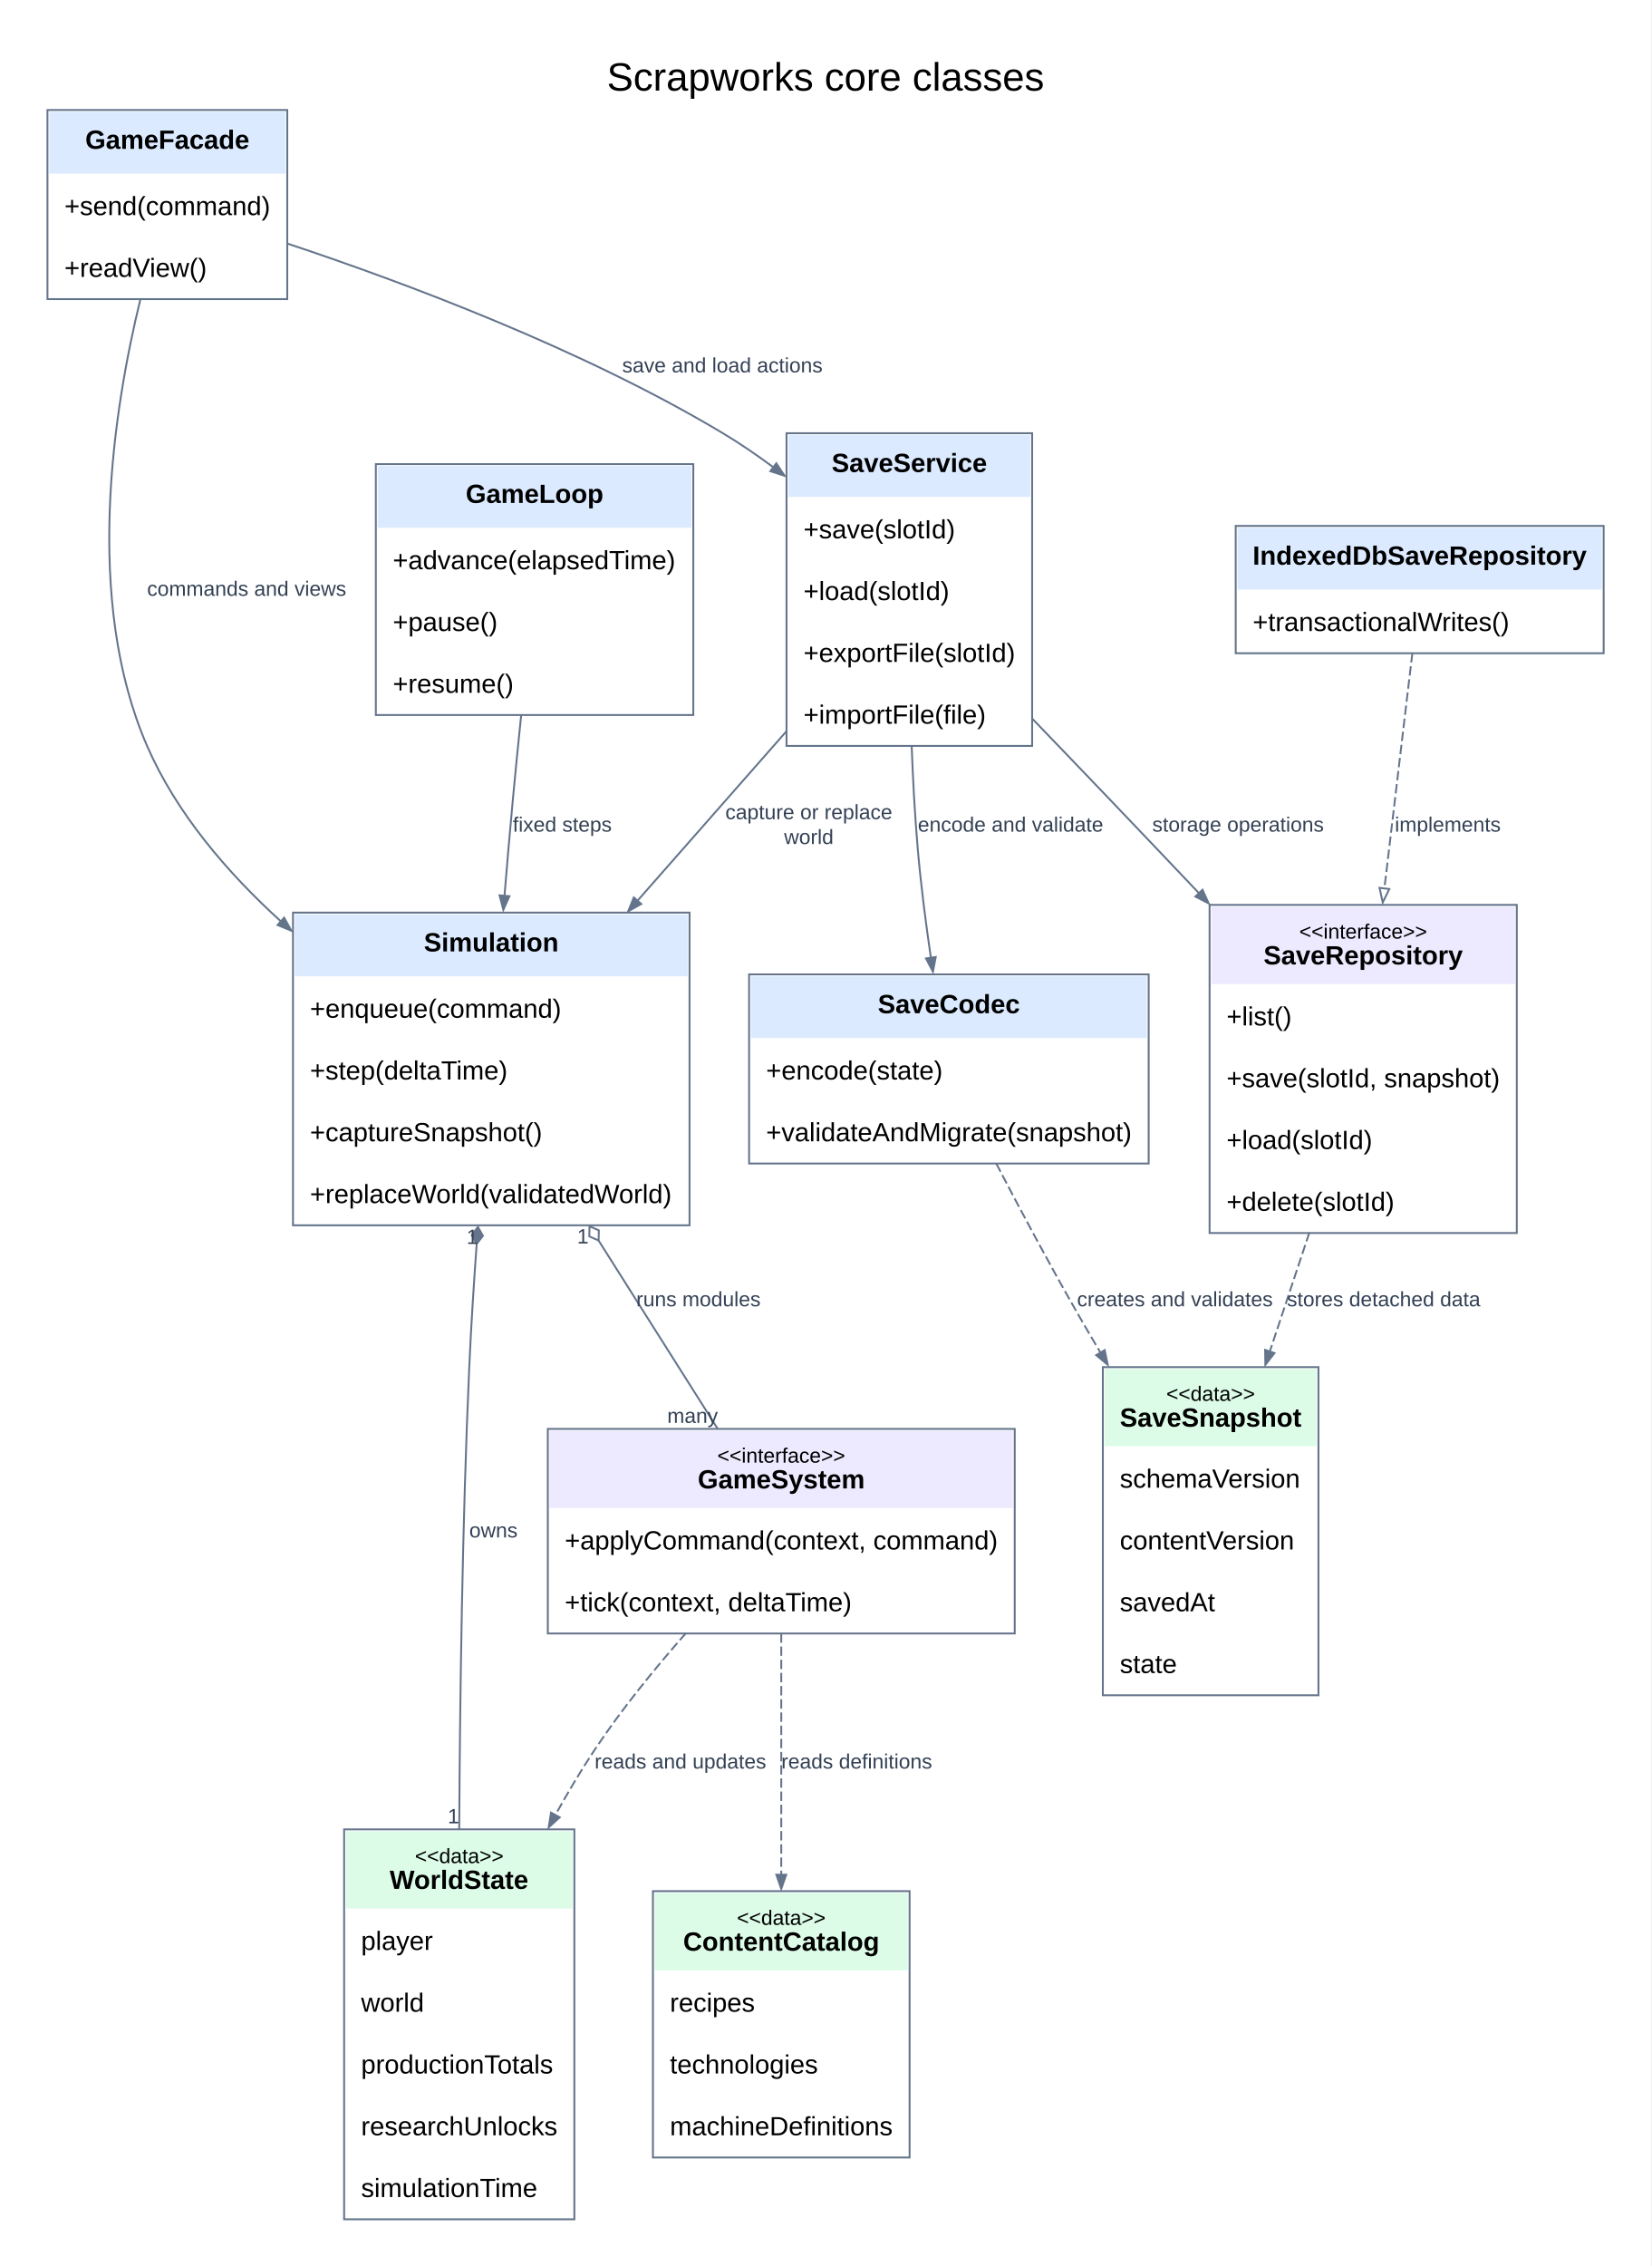
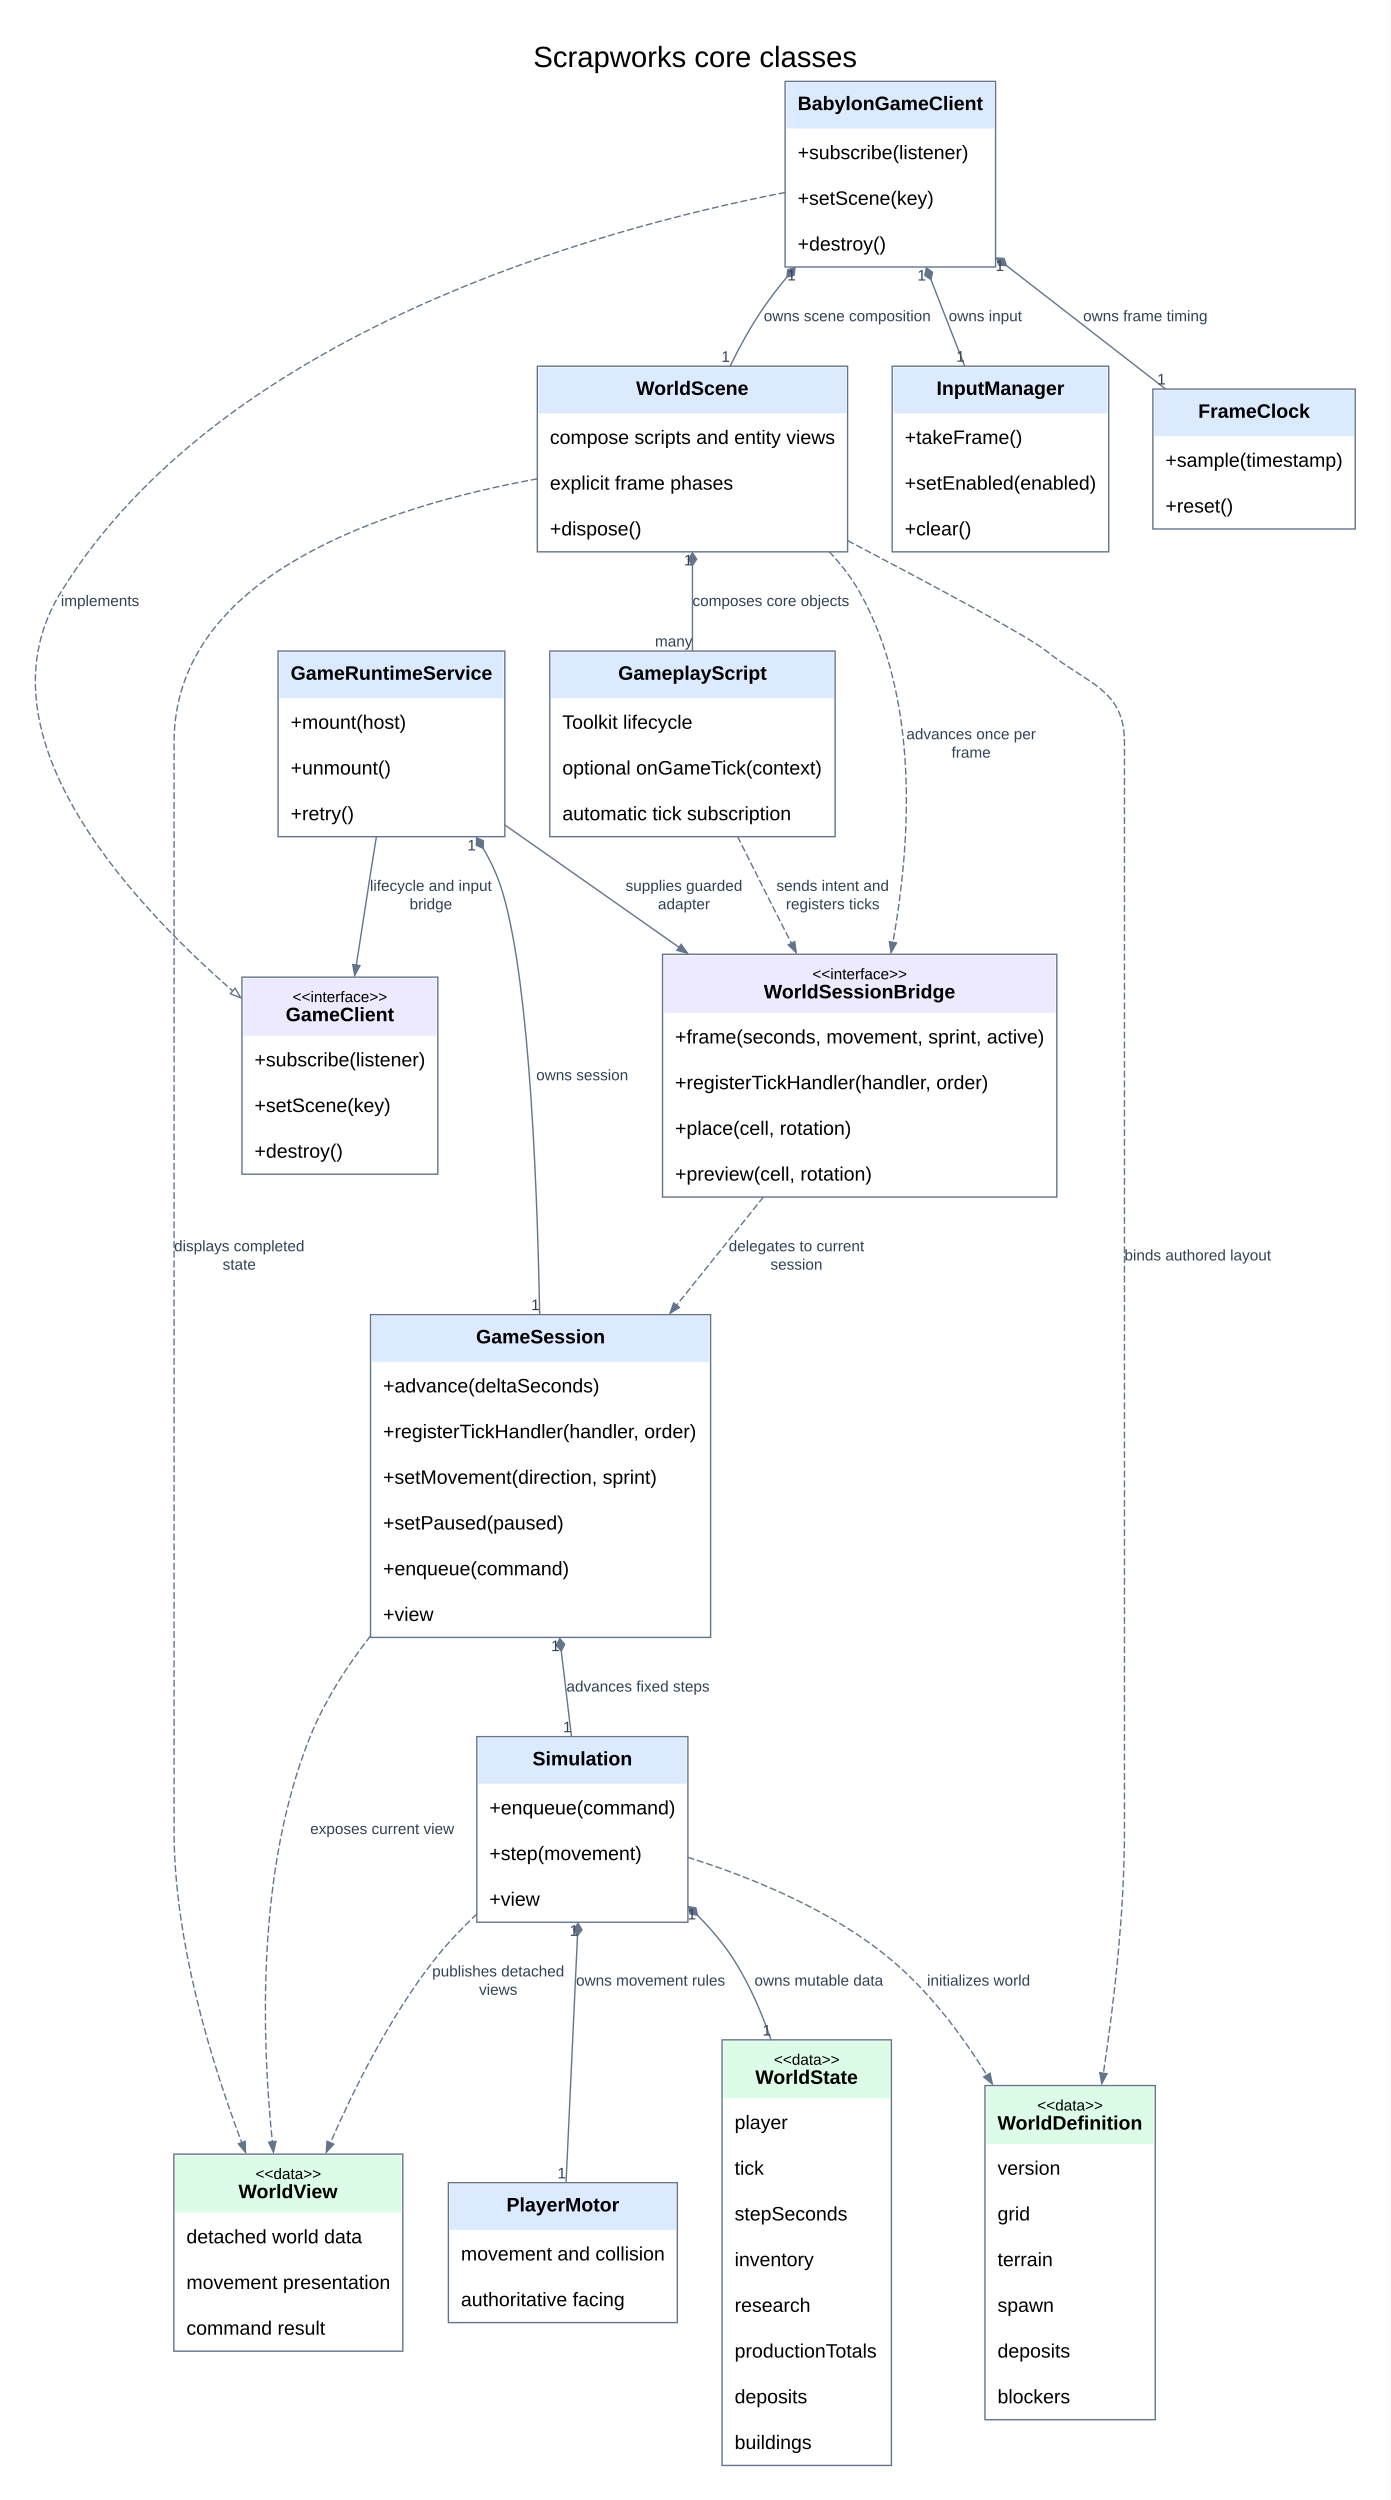
- <svg xmlns="http://www.w3.org/2000/svg" width="877pt" height="1203pt" viewBox="0.00 0.00 877.00 1203.00">
-   <g id="graph0" class="graph" transform="scale(1 1) rotate(0) translate(25.2 1178.2)">
-     <polygon fill="white" stroke="none" points="-25.2,25.2 -25.2,-1178.2 851.56,-1178.2 851.56,25.2 -25.2,25.2" />
-     <text xml:space="preserve" text-anchor="middle" x="413.18" y="-1130.1" font-family="Arial,sans-serif" font-size="21.00">Scrapworks core classes</text>
+ <svg xmlns="http://www.w3.org/2000/svg" width="998pt" height="1794pt" viewBox="0.00 0.00 998.00 1794.00">
+   <g id="graph0" class="graph" transform="scale(1 1) rotate(0) translate(25.2 1769.2)">
+     <polygon fill="white" stroke="none" points="-25.2,25.2 -25.2,-1769.2 972.51,-1769.2 972.51,25.2 -25.2,25.2" />
+     <text xml:space="preserve" text-anchor="middle" x="473.65" y="-1721.1" font-family="Arial,sans-serif" font-size="21.00">Scrapworks core classes</text>
    <g id="node1" class="node">
-       <polygon fill="#dbeafe" stroke="none" points="1,-1086 1,-1118.8 126.33,-1118.8 126.33,-1086 1,-1086" />
-       <text xml:space="preserve" text-anchor="start" x="20.08" y="-1099.2" font-family="Arial,sans-serif" font-weight="bold" font-size="14.00">GameFacade</text>
-       <text xml:space="preserve" text-anchor="start" x="9" y="-1064" font-family="Arial,sans-serif" font-size="14.00">+send(command)</text>
-       <text xml:space="preserve" text-anchor="start" x="9" y="-1031.2" font-family="Arial,sans-serif" font-size="14.00">+readView()</text>
-       <polygon fill="none" stroke="#64748b" points="0,-1019.4 0,-1119.8 127.33,-1119.8 127.33,-1019.4 0,-1019.4" />
+       <polygon fill="#dbeafe" stroke="none" points="175.34,-1268.2 175.34,-1301 336.07,-1301 336.07,-1268.2 175.34,-1268.2" />
+       <text xml:space="preserve" text-anchor="start" x="183.34" y="-1281.4" font-family="Arial,sans-serif" font-weight="bold" font-size="14.00">GameRuntimeService</text>
+       <text xml:space="preserve" text-anchor="start" x="183.34" y="-1246.2" font-family="Arial,sans-serif" font-size="14.00">+mount(host)</text>
+       <text xml:space="preserve" text-anchor="start" x="183.34" y="-1213.4" font-family="Arial,sans-serif" font-size="14.00">+unmount()</text>
+       <text xml:space="preserve" text-anchor="start" x="183.34" y="-1180.6" font-family="Arial,sans-serif" font-size="14.00">+retry()</text>
+       <polygon fill="none" stroke="#64748b" points="174.34,-1168.8 174.34,-1302 337.07,-1302 337.07,-1168.8 174.34,-1168.8" />
+     </g>
+     <g id="node2" class="node">
+       <polygon fill="#ede9fe" stroke="none" points="149.43,-1026 149.43,-1067 287.98,-1067 287.98,-1026 149.43,-1026" />
+       <text xml:space="preserve" text-anchor="start" x="184.76" y="-1050.1" font-family="Arial,sans-serif" font-size="11.00">&lt;&lt;interface&gt;&gt;</text>
+       <text xml:space="preserve" text-anchor="start" x="179.81" y="-1036.4" font-family="Arial,sans-serif" font-weight="bold" font-size="14.00">GameClient</text>
+       <text xml:space="preserve" text-anchor="start" x="157.43" y="-1004" font-family="Arial,sans-serif" font-size="14.00">+subscribe(listener)</text>
+       <text xml:space="preserve" text-anchor="start" x="157.43" y="-971.2" font-family="Arial,sans-serif" font-size="14.00">+setScene(key)</text>
+       <text xml:space="preserve" text-anchor="start" x="157.43" y="-938.4" font-family="Arial,sans-serif" font-size="14.00">+destroy()</text>
+       <polygon fill="none" stroke="#64748b" points="148.43,-926.6 148.43,-1068 288.98,-1068 288.98,-926.6 148.43,-926.6" />
+     </g>
+     <g id="edge2" class="edge">
+       <path fill="none" stroke="#64748b" d="M244.94,-1169.02C243.36,-1159.23 241.76,-1149.25 240.27,-1139.8 237.03,-1119.29 233.61,-1097.09 230.47,-1076.49" />
+       <polygon fill="#64748b" stroke="#64748b" points="233.09,-1076.29 229.37,-1069.27 227.9,-1077.08 233.09,-1076.29" />
+       <text xml:space="preserve" text-anchor="middle" x="283.99" y="-1129.9" font-family="Arial,sans-serif" font-size="11.00" fill="#334155">lifecycle and input</text>
+       <text xml:space="preserve" text-anchor="middle" x="283.99" y="-1116.7" font-family="Arial,sans-serif" font-size="11.00" fill="#334155">bridge</text>
+     </g>
+     <g id="node4" class="node">
+       <polygon fill="#dbeafe" stroke="none" points="241.69,-792 241.69,-824.8 483.72,-824.8 483.72,-792 241.69,-792" />
+       <text xml:space="preserve" text-anchor="start" x="316.41" y="-805.2" font-family="Arial,sans-serif" font-weight="bold" font-size="14.00">GameSession</text>
+       <text xml:space="preserve" text-anchor="start" x="249.69" y="-770" font-family="Arial,sans-serif" font-size="14.00">+advance(deltaSeconds)</text>
+       <text xml:space="preserve" text-anchor="start" x="249.69" y="-737.2" font-family="Arial,sans-serif" font-size="14.00">+registerTickHandler(handler, order)</text>
+       <text xml:space="preserve" text-anchor="start" x="249.69" y="-704.4" font-family="Arial,sans-serif" font-size="14.00">+setMovement(direction, sprint)</text>
+       <text xml:space="preserve" text-anchor="start" x="249.69" y="-671.6" font-family="Arial,sans-serif" font-size="14.00">+setPaused(paused)</text>
+       <text xml:space="preserve" text-anchor="start" x="249.69" y="-638.8" font-family="Arial,sans-serif" font-size="14.00">+enqueue(command)</text>
+       <text xml:space="preserve" text-anchor="start" x="249.69" y="-606" font-family="Arial,sans-serif" font-size="14.00">+view</text>
+       <polygon fill="none" stroke="#64748b" points="240.69,-594.2 240.69,-825.8 484.72,-825.8 484.72,-594.2 240.69,-594.2" />
+     </g>
+     <g id="edge1" class="edge">
+       <path fill="none" stroke="#64748b" d="M321.52,-1160.45C325.46,-1153.75 328.94,-1146.83 331.71,-1139.8 353.38,-1084.66 360.09,-933.01 362.07,-825.76" />
+       <polygon fill="#64748b" stroke="#64748b" points="321.54,-1160.41 321.7,-1165.81 316.78,-1168.04 316.62,-1162.63 321.54,-1160.41" />
+       <text xml:space="preserve" text-anchor="middle" x="392.59" y="-994" font-family="Arial,sans-serif" font-size="11.00" fill="#334155">owns session</text>
+       <text xml:space="preserve" text-anchor="middle" x="359.01" y="-829.06" font-family="Arial,sans-serif" font-size="11.00" fill="#334155">1</text>
+       <text xml:space="preserve" text-anchor="middle" x="313.24" y="-1158.9" font-family="Arial,sans-serif" font-size="11.00" fill="#334155">1</text>
+     </g>
+     <g id="node12" class="node">
+       <polygon fill="#ede9fe" stroke="none" points="451.24,-1042.4 451.24,-1083.4 732.17,-1083.4 732.17,-1042.4 451.24,-1042.4" />
+       <text xml:space="preserve" text-anchor="start" x="557.76" y="-1066.5" font-family="Arial,sans-serif" font-size="11.00">&lt;&lt;interface&gt;&gt;</text>
+       <text xml:space="preserve" text-anchor="start" x="522.87" y="-1052.8" font-family="Arial,sans-serif" font-weight="bold" font-size="14.00">WorldSessionBridge</text>
+       <text xml:space="preserve" text-anchor="start" x="459.24" y="-1020.4" font-family="Arial,sans-serif" font-size="14.00">+frame(seconds, movement, sprint, active)</text>
+       <text xml:space="preserve" text-anchor="start" x="459.24" y="-987.6" font-family="Arial,sans-serif" font-size="14.00">+registerTickHandler(handler, order)</text>
+       <text xml:space="preserve" text-anchor="start" x="459.24" y="-954.8" font-family="Arial,sans-serif" font-size="14.00">+place(cell, rotation)</text>
+       <text xml:space="preserve" text-anchor="start" x="459.24" y="-922" font-family="Arial,sans-serif" font-size="14.00">+preview(cell, rotation)</text>
+       <polygon fill="none" stroke="#64748b" points="450.24,-910.2 450.24,-1084.4 733.17,-1084.4 733.17,-910.2 450.24,-910.2" />
+     </g>
+     <g id="edge18" class="edge">
+       <path fill="none" stroke="#64748b" d="M337.04,-1177.25C374.59,-1150.86 420.09,-1118.89 462.18,-1089.32" />
+       <polygon fill="#64748b" stroke="#64748b" points="463.58,-1091.54 468.21,-1085.08 460.56,-1087.24 463.58,-1091.54" />
+       <text xml:space="preserve" text-anchor="middle" x="465.6" y="-1129.9" font-family="Arial,sans-serif" font-size="11.00" fill="#334155">supplies guarded</text>
+       <text xml:space="preserve" text-anchor="middle" x="465.6" y="-1116.7" font-family="Arial,sans-serif" font-size="11.00" fill="#334155">adapter</text>
    </g>
    <g id="node3" class="node">
-       <polygon fill="#dbeafe" stroke="none" points="131.38,-659.9 131.38,-692.7 339.95,-692.7 339.95,-659.9 131.38,-659.9" />
-       <text xml:space="preserve" text-anchor="start" x="199.88" y="-673.1" font-family="Arial,sans-serif" font-weight="bold" font-size="14.00">Simulation</text>
-       <text xml:space="preserve" text-anchor="start" x="139.38" y="-637.9" font-family="Arial,sans-serif" font-size="14.00">+enqueue(command)</text>
-       <text xml:space="preserve" text-anchor="start" x="139.38" y="-605.1" font-family="Arial,sans-serif" font-size="14.00">+step(deltaTime)</text>
-       <text xml:space="preserve" text-anchor="start" x="139.38" y="-572.3" font-family="Arial,sans-serif" font-size="14.00">+captureSnapshot()</text>
-       <text xml:space="preserve" text-anchor="start" x="139.38" y="-539.5" font-family="Arial,sans-serif" font-size="14.00">+replaceWorld(validatedWorld)</text>
-       <polygon fill="none" stroke="#64748b" points="130.38,-527.7 130.38,-693.7 340.95,-693.7 340.95,-527.7 130.38,-527.7" />
-     </g>
-     <g id="edge1" class="edge">
-       <path fill="none" stroke="#64748b" d="M49.42,-1019.62C34.99,-960.62 19.17,-859.78 52.9,-782.2 68.42,-746.5 95.5,-714.88 124.15,-688.87" />
-       <polygon fill="#64748b" stroke="#64748b" points="125.68,-691.01 129.54,-684.07 122.19,-687.09 125.68,-691.01" />
-       <text xml:space="preserve" text-anchor="middle" x="105.78" y="-861.9" font-family="Arial,sans-serif" font-size="11.00" fill="#334155">commands and views</text>
+       <polygon fill="#dbeafe" stroke="none" points="539.19,-1677 539.19,-1709.8 688.22,-1709.8 688.22,-1677 539.19,-1677" />
+       <text xml:space="preserve" text-anchor="start" x="547.19" y="-1690.2" font-family="Arial,sans-serif" font-weight="bold" font-size="14.00">BabylonGameClient</text>
+       <text xml:space="preserve" text-anchor="start" x="547.19" y="-1655" font-family="Arial,sans-serif" font-size="14.00">+subscribe(listener)</text>
+       <text xml:space="preserve" text-anchor="start" x="547.19" y="-1622.2" font-family="Arial,sans-serif" font-size="14.00">+setScene(key)</text>
+       <text xml:space="preserve" text-anchor="start" x="547.19" y="-1589.4" font-family="Arial,sans-serif" font-size="14.00">+destroy()</text>
+       <polygon fill="none" stroke="#64748b" points="538.19,-1577.6 538.19,-1710.8 689.22,-1710.8 689.22,-1577.6 538.19,-1577.6" />
+     </g>
+     <g id="edge3" class="edge">
+       <path fill="none" stroke="#64748b" stroke-dasharray="5,2" d="M538.41,-1631.12C405.82,-1605.33 133.81,-1531.22 18.47,-1344.2 -42.65,-1245.11 62.36,-1127.32 141.99,-1057.91" />
+       <polygon fill="none" stroke="#64748b" points="143.53,-1060.05 147.49,-1053.17 140.1,-1056.08 143.53,-1060.05" />
+       <text xml:space="preserve" text-anchor="middle" x="46.59" y="-1334.3" font-family="Arial,sans-serif" font-size="11.00" fill="#334155">implements</text>
+     </g>
+     <g id="node10" class="node">
+       <polygon fill="#dbeafe" stroke="none" points="361.39,-1472.6 361.39,-1505.4 582.03,-1505.4 582.03,-1472.6 361.39,-1472.6" />
+       <text xml:space="preserve" text-anchor="start" x="431.25" y="-1485.8" font-family="Arial,sans-serif" font-weight="bold" font-size="14.00">WorldScene</text>
+       <text xml:space="preserve" text-anchor="start" x="369.39" y="-1450.6" font-family="Arial,sans-serif" font-size="14.00">compose scripts and entity views</text>
+       <text xml:space="preserve" text-anchor="start" x="369.39" y="-1417.8" font-family="Arial,sans-serif" font-size="14.00">explicit frame phases</text>
+       <text xml:space="preserve" text-anchor="start" x="369.39" y="-1385" font-family="Arial,sans-serif" font-size="14.00">+dispose()</text>
+       <polygon fill="none" stroke="#64748b" points="360.39,-1373.2 360.39,-1506.4 583.03,-1506.4 583.03,-1373.2 360.39,-1373.2" />
+     </g>
+     <g id="edge4" class="edge">
+       <path fill="none" stroke="#64748b" d="M539.39,-1570.23C533.5,-1563.16 527.9,-1555.89 522.87,-1548.6 513.86,-1535.56 505.67,-1520.68 498.61,-1506.24" />
+       <polygon fill="#64748b" stroke="#64748b" points="539.44,-1570.29 544.64,-1571.76 545.28,-1577.14 540.08,-1575.66 539.44,-1570.29" />
+       <text xml:space="preserve" text-anchor="middle" x="582.79" y="-1538.7" font-family="Arial,sans-serif" font-size="11.00" fill="#334155">owns scene composition</text>
+       <text xml:space="preserve" text-anchor="middle" x="495.56" y="-1509.54" font-family="Arial,sans-serif" font-size="11.00" fill="#334155">1</text>
+       <text xml:space="preserve" text-anchor="middle" x="542.81" y="-1567.92" font-family="Arial,sans-serif" font-size="11.00" fill="#334155">1</text>
+     </g>
+     <g id="node13" class="node">
+       <polygon fill="#dbeafe" stroke="none" points="616.02,-1472.6 616.02,-1505.4 769.4,-1505.4 769.4,-1472.6 616.02,-1472.6" />
+       <text xml:space="preserve" text-anchor="start" x="646.82" y="-1485.8" font-family="Arial,sans-serif" font-weight="bold" font-size="14.00">InputManager</text>
+       <text xml:space="preserve" text-anchor="start" x="624.02" y="-1450.6" font-family="Arial,sans-serif" font-size="14.00">+takeFrame()</text>
+       <text xml:space="preserve" text-anchor="start" x="624.02" y="-1417.8" font-family="Arial,sans-serif" font-size="14.00">+setEnabled(enabled)</text>
+       <text xml:space="preserve" text-anchor="start" x="624.02" y="-1385" font-family="Arial,sans-serif" font-size="14.00">+clear()</text>
+       <polygon fill="none" stroke="#64748b" points="615.02,-1373.2 615.02,-1506.4 770.4,-1506.4 770.4,-1373.2 615.02,-1373.2" />
+     </g>
+     <g id="edge5" class="edge">
+       <path fill="none" stroke="#64748b" d="M642.86,-1568.52C650.81,-1548.13 659.38,-1526.19 667.12,-1506.36" />
+       <polygon fill="#64748b" stroke="#64748b" points="642.85,-1568.54 644.01,-1573.83 639.57,-1576.93 638.42,-1571.64 642.85,-1568.54" />
+       <text xml:space="preserve" text-anchor="middle" x="681.87" y="-1538.7" font-family="Arial,sans-serif" font-size="11.00" fill="#334155">owns input</text>
+       <text xml:space="preserve" text-anchor="middle" x="664.06" y="-1509.66" font-family="Arial,sans-serif" font-size="11.00" fill="#334155">1</text>
+       <text xml:space="preserve" text-anchor="middle" x="636.19" y="-1567.87" font-family="Arial,sans-serif" font-size="11.00" fill="#334155">1</text>
+     </g>
+     <g id="node14" class="node">
+       <polygon fill="#dbeafe" stroke="none" points="803.1,-1456.2 803.1,-1489 946.31,-1489 946.31,-1456.2 803.1,-1456.2" />
+       <text xml:space="preserve" text-anchor="start" x="834.63" y="-1469.4" font-family="Arial,sans-serif" font-weight="bold" font-size="14.00">FrameClock</text>
+       <text xml:space="preserve" text-anchor="start" x="811.1" y="-1434.2" font-family="Arial,sans-serif" font-size="14.00">+sample(timestamp)</text>
+       <text xml:space="preserve" text-anchor="start" x="811.1" y="-1401.4" font-family="Arial,sans-serif" font-size="14.00">+reset()</text>
+       <polygon fill="none" stroke="#64748b" points="802.1,-1389.6 802.1,-1490 947.31,-1490 947.31,-1389.6 802.1,-1389.6" />
+     </g>
+     <g id="edge6" class="edge">
+       <path fill="none" stroke="#64748b" d="M697.01,-1578.6C734.04,-1549.89 776.92,-1516.63 811.29,-1489.98" />
+       <polygon fill="#64748b" stroke="#64748b" points="697.02,-1578.59 695.31,-1583.72 689.91,-1584.11 691.63,-1578.98 697.02,-1578.59" />
+       <text xml:space="preserve" text-anchor="middle" x="796.66" y="-1538.7" font-family="Arial,sans-serif" font-size="11.00" fill="#334155">owns frame timing</text>
+       <text xml:space="preserve" text-anchor="middle" x="808.23" y="-1493.28" font-family="Arial,sans-serif" font-size="11.00" fill="#334155">1</text>
+       <text xml:space="preserve" text-anchor="middle" x="692.26" y="-1574.76" font-family="Arial,sans-serif" font-size="11.00" fill="#334155">1</text>
+     </g>
+     <g id="node5" class="node">
+       <polygon fill="#dbeafe" stroke="none" points="317.97,-489.2 317.97,-522 467.44,-522 467.44,-489.2 317.97,-489.2" />
+       <text xml:space="preserve" text-anchor="start" x="356.93" y="-502.4" font-family="Arial,sans-serif" font-weight="bold" font-size="14.00">Simulation</text>
+       <text xml:space="preserve" text-anchor="start" x="325.97" y="-467.2" font-family="Arial,sans-serif" font-size="14.00">+enqueue(command)</text>
+       <text xml:space="preserve" text-anchor="start" x="325.97" y="-434.4" font-family="Arial,sans-serif" font-size="14.00">+step(movement)</text>
+       <text xml:space="preserve" text-anchor="start" x="325.97" y="-401.6" font-family="Arial,sans-serif" font-size="14.00">+view</text>
+       <polygon fill="none" stroke="#64748b" points="316.97,-389.8 316.97,-523 468.44,-523 468.44,-389.8 316.97,-389.8" />
+     </g>
+     <g id="edge7" class="edge">
+       <path fill="none" stroke="#64748b" d="M377.56,-584.46C380.1,-563.15 382.64,-541.79 384.91,-522.82" />
+       <polygon fill="#64748b" stroke="#64748b" points="377.56,-584.41 380.01,-589.24 376.5,-593.35 374.05,-588.53 377.56,-584.41" />
+       <text xml:space="preserve" text-anchor="middle" x="432.64" y="-555.3" font-family="Arial,sans-serif" font-size="11.00" fill="#334155">advances fixed steps</text>
+       <text xml:space="preserve" text-anchor="middle" x="381.85" y="-526.12" font-family="Arial,sans-serif" font-size="11.00" fill="#334155">1</text>
+       <text xml:space="preserve" text-anchor="middle" x="373.33" y="-584.34" font-family="Arial,sans-serif" font-size="11.00" fill="#334155">1</text>
+     </g>
+     <g id="node9" class="node">
+       <polygon fill="#dcfce7" stroke="none" points="100.56,-181.4 100.56,-222.4 262.86,-222.4 262.86,-181.4 100.56,-181.4" />
+       <text xml:space="preserve" text-anchor="start" x="158.15" y="-205.5" font-family="Arial,sans-serif" font-size="11.00">&lt;&lt;data&gt;&gt;</text>
+       <text xml:space="preserve" text-anchor="start" x="145.93" y="-191.8" font-family="Arial,sans-serif" font-weight="bold" font-size="14.00">WorldView</text>
+       <text xml:space="preserve" text-anchor="start" x="108.56" y="-159.4" font-family="Arial,sans-serif" font-size="14.00">detached world data</text>
+       <text xml:space="preserve" text-anchor="start" x="108.56" y="-126.6" font-family="Arial,sans-serif" font-size="14.00">movement presentation</text>
+       <text xml:space="preserve" text-anchor="start" x="108.56" y="-93.8" font-family="Arial,sans-serif" font-size="14.00">command result</text>
+       <polygon fill="none" stroke="#64748b" points="99.56,-82 99.56,-223.4 263.86,-223.4 263.86,-82 99.56,-82" />
+     </g>
+     <g id="edge14" class="edge">
+       <path fill="none" stroke="#64748b" stroke-dasharray="5,2" d="M240.72,-595.32C223.27,-573.07 207.75,-548.63 197.38,-523 159.14,-428.49 162.33,-309.05 170.25,-232.02" />
+       <polygon fill="#64748b" stroke="#64748b" points="172.83,-232.55 171.02,-224.81 167.61,-231.99 172.83,-232.55" />
+       <text xml:space="preserve" text-anchor="middle" x="249.04" y="-453.1" font-family="Arial,sans-serif" font-size="11.00" fill="#334155">exposes current view</text>
+     </g>
+     <g id="node6" class="node">
+       <polygon fill="#dbeafe" stroke="none" points="297.56,-169.1 297.56,-201.9 459.85,-201.9 459.85,-169.1 297.56,-169.1" />
+       <text xml:space="preserve" text-anchor="start" x="338.25" y="-182.3" font-family="Arial,sans-serif" font-weight="bold" font-size="14.00">PlayerMotor</text>
+       <text xml:space="preserve" text-anchor="start" x="305.56" y="-147.1" font-family="Arial,sans-serif" font-size="14.00">movement and collision</text>
+       <text xml:space="preserve" text-anchor="start" x="305.56" y="-114.3" font-family="Arial,sans-serif" font-size="14.00">authoritative facing</text>
+       <polygon fill="none" stroke="#64748b" points="296.56,-102.5 296.56,-202.9 460.85,-202.9 460.85,-102.5 296.56,-102.5" />
+     </g>
+     <g id="edge8" class="edge">
+       <path fill="none" stroke="#64748b" d="M389.21,-380.15C386.64,-324.64 383.21,-250.72 380.98,-202.68" />
+       <polygon fill="#64748b" stroke="#64748b" points="389.21,-380.04 392.41,-384.4 389.63,-389.04 386.42,-384.68 389.21,-380.04" />
+       <text xml:space="preserve" text-anchor="middle" x="441.67" y="-344.3" font-family="Arial,sans-serif" font-size="11.00" fill="#334155">owns movement rules</text>
+       <text xml:space="preserve" text-anchor="middle" x="377.92" y="-205.98" font-family="Arial,sans-serif" font-size="11.00" fill="#334155">1</text>
+       <text xml:space="preserve" text-anchor="middle" x="386.61" y="-380.04" font-family="Arial,sans-serif" font-size="11.00" fill="#334155">1</text>
    </g>
    <g id="node7" class="node">
-       <polygon fill="#dbeafe" stroke="none" points="393.45,-914.4 393.45,-947.2 521.88,-947.2 521.88,-914.4 393.45,-914.4" />
-       <text xml:space="preserve" text-anchor="start" x="416.41" y="-927.6" font-family="Arial,sans-serif" font-weight="bold" font-size="14.00">SaveService</text>
-       <text xml:space="preserve" text-anchor="start" x="401.45" y="-892.4" font-family="Arial,sans-serif" font-size="14.00">+save(slotId)</text>
-       <text xml:space="preserve" text-anchor="start" x="401.45" y="-859.6" font-family="Arial,sans-serif" font-size="14.00">+load(slotId)</text>
-       <text xml:space="preserve" text-anchor="start" x="401.45" y="-826.8" font-family="Arial,sans-serif" font-size="14.00">+exportFile(slotId)</text>
-       <text xml:space="preserve" text-anchor="start" x="401.45" y="-794" font-family="Arial,sans-serif" font-size="14.00">+importFile(file)</text>
-       <polygon fill="none" stroke="#64748b" points="392.45,-782.2 392.45,-948.2 522.88,-948.2 522.88,-782.2 392.45,-782.2" />
-     </g>
-     <g id="edge2" class="edge">
-       <path fill="none" stroke="#64748b" d="M127.29,-1048.92C188.88,-1028.45 283.68,-993.11 358.66,-948.2 367.73,-942.77 376.83,-936.55 385.63,-930" />
-       <polygon fill="#64748b" stroke="#64748b" points="387.03,-932.24 391.42,-925.61 383.86,-928.05 387.03,-932.24" />
-       <text xml:space="preserve" text-anchor="middle" x="358.4" y="-980.5" font-family="Arial,sans-serif" font-size="11.00" fill="#334155">save and load actions</text>
-     </g>
-     <g id="node2" class="node">
-       <polygon fill="#dbeafe" stroke="none" points="175.37,-898 175.37,-930.8 341.95,-930.8 341.95,-898 175.37,-898" />
-       <text xml:space="preserve" text-anchor="start" x="222.1" y="-911.2" font-family="Arial,sans-serif" font-weight="bold" font-size="14.00">GameLoop</text>
-       <text xml:space="preserve" text-anchor="start" x="183.37" y="-876" font-family="Arial,sans-serif" font-size="14.00">+advance(elapsedTime)</text>
-       <text xml:space="preserve" text-anchor="start" x="183.37" y="-843.2" font-family="Arial,sans-serif" font-size="14.00">+pause()</text>
-       <text xml:space="preserve" text-anchor="start" x="183.37" y="-810.4" font-family="Arial,sans-serif" font-size="14.00">+resume()</text>
-       <polygon fill="none" stroke="#64748b" points="174.37,-798.6 174.37,-931.8 342.95,-931.8 342.95,-798.6 174.37,-798.6" />
-     </g>
-     <g id="edge3" class="edge">
-       <path fill="none" stroke="#64748b" d="M251.58,-798.78C250.03,-783.81 248.45,-767.96 247.08,-753.2 245.56,-736.79 244.06,-719.31 242.67,-702.43" />
-       <polygon fill="#64748b" stroke="#64748b" points="245.3,-702.43 242.07,-695.17 240.07,-702.86 245.3,-702.43" />
-       <text xml:space="preserve" text-anchor="middle" x="273.37" y="-736.7" font-family="Arial,sans-serif" font-size="11.00" fill="#334155">fixed steps</text>
-     </g>
-     <g id="node4" class="node">
-       <polygon fill="#dcfce7" stroke="none" points="158.53,-165 158.53,-206 278.79,-206 278.79,-165 158.53,-165" />
-       <text xml:space="preserve" text-anchor="start" x="195.11" y="-189.1" font-family="Arial,sans-serif" font-size="11.00">&lt;&lt;data&gt;&gt;</text>
-       <text xml:space="preserve" text-anchor="start" x="181.72" y="-175.4" font-family="Arial,sans-serif" font-weight="bold" font-size="14.00">WorldState</text>
-       <text xml:space="preserve" text-anchor="start" x="166.53" y="-143" font-family="Arial,sans-serif" font-size="14.00">player</text>
-       <text xml:space="preserve" text-anchor="start" x="166.53" y="-110.2" font-family="Arial,sans-serif" font-size="14.00">world</text>
-       <text xml:space="preserve" text-anchor="start" x="166.53" y="-77.4" font-family="Arial,sans-serif" font-size="14.00">productionTotals</text>
-       <text xml:space="preserve" text-anchor="start" x="166.53" y="-44.6" font-family="Arial,sans-serif" font-size="14.00">researchUnlocks</text>
-       <text xml:space="preserve" text-anchor="start" x="166.53" y="-11.8" font-family="Arial,sans-serif" font-size="14.00">simulationTime</text>
-       <polygon fill="none" stroke="#64748b" points="157.53,0 157.53,-207 279.79,-207 279.79,0 157.53,0" />
-     </g>
-     <g id="edge4" class="edge">
-       <path fill="none" stroke="#64748b" d="M227.94,-517.94C226.38,-496.45 224.93,-473.63 223.98,-452.4 220.29,-369.88 219.03,-276.25 218.65,-206.92" />
-       <polygon fill="#64748b" stroke="#64748b" points="227.93,-517.83 231.25,-522.1 228.59,-526.81 225.27,-522.54 227.93,-517.83" />
-       <text xml:space="preserve" text-anchor="middle" x="236.82" y="-362" font-family="Arial,sans-serif" font-size="11.00" fill="#334155">owns</text>
-       <text xml:space="preserve" text-anchor="middle" x="215.59" y="-210.22" font-family="Arial,sans-serif" font-size="11.00" fill="#334155">1</text>
-       <text xml:space="preserve" text-anchor="middle" x="225.6" y="-517.81" font-family="Arial,sans-serif" font-size="11.00" fill="#334155">1</text>
-     </g>
-     <g id="node5" class="node">
-       <polygon fill="#ede9fe" stroke="none" points="266.7,-377.6 266.7,-418.6 512.63,-418.6 512.63,-377.6 266.7,-377.6" />
-       <text xml:space="preserve" text-anchor="start" x="355.72" y="-401.7" font-family="Arial,sans-serif" font-size="11.00">&lt;&lt;interface&gt;&gt;</text>
-       <text xml:space="preserve" text-anchor="start" x="345.31" y="-388" font-family="Arial,sans-serif" font-weight="bold" font-size="14.00">GameSystem</text>
-       <text xml:space="preserve" text-anchor="start" x="274.7" y="-355.6" font-family="Arial,sans-serif" font-size="14.00">+applyCommand(context, command)</text>
-       <text xml:space="preserve" text-anchor="start" x="274.7" y="-322.8" font-family="Arial,sans-serif" font-size="14.00">+tick(context, deltaTime)</text>
-       <polygon fill="none" stroke="#64748b" points="265.7,-311 265.7,-419.6 513.63,-419.6 513.63,-311 265.7,-311" />
-     </g>
-     <g id="edge5" class="edge">
-       <path fill="none" stroke="#64748b" d="M292.73,-519.5C314.02,-485.86 337.48,-448.77 355.99,-419.51" />
-       <polygon fill="none" stroke="#64748b" points="292.67,-519.61 292.79,-525.01 287.85,-527.21 287.72,-521.81 292.67,-519.61" />
-       <text xml:space="preserve" text-anchor="middle" x="345.68" y="-484.7" font-family="Arial,sans-serif" font-size="11.00" fill="#334155">runs modules</text>
-       <text xml:space="preserve" text-anchor="middle" x="342.55" y="-422.81" font-family="Arial,sans-serif" font-size="11.00" fill="#334155">many</text>
-       <text xml:space="preserve" text-anchor="middle" x="284.31" y="-518.07" font-family="Arial,sans-serif" font-size="11.00" fill="#334155">1</text>
-     </g>
-     <g id="edge6" class="edge">
-       <path fill="none" stroke="#64748b" stroke-dasharray="5,2" d="M339.07,-311.21C322.52,-292.42 304.76,-270.62 290.54,-249.2 283.28,-238.27 276.28,-226.51 269.68,-214.58" />
-       <polygon fill="#64748b" stroke="#64748b" points="272.02,-213.39 266.13,-208.05 267.41,-215.9 272.02,-213.39" />
-       <text xml:space="preserve" text-anchor="middle" x="336.1" y="-239.3" font-family="Arial,sans-serif" font-size="11.00" fill="#334155">reads and updates</text>
-     </g>
-     <g id="node6" class="node">
-       <polygon fill="#dcfce7" stroke="none" points="322.52,-132.2 322.52,-173.2 456.8,-173.2 456.8,-132.2 322.52,-132.2" />
-       <text xml:space="preserve" text-anchor="start" x="366.11" y="-156.3" font-family="Arial,sans-serif" font-size="11.00">&lt;&lt;data&gt;&gt;</text>
-       <text xml:space="preserve" text-anchor="start" x="337.56" y="-142.6" font-family="Arial,sans-serif" font-weight="bold" font-size="14.00">ContentCatalog</text>
-       <text xml:space="preserve" text-anchor="start" x="330.52" y="-110.2" font-family="Arial,sans-serif" font-size="14.00">recipes</text>
-       <text xml:space="preserve" text-anchor="start" x="330.52" y="-77.4" font-family="Arial,sans-serif" font-size="14.00">technologies</text>
-       <text xml:space="preserve" text-anchor="start" x="330.52" y="-44.6" font-family="Arial,sans-serif" font-size="14.00">machineDefinitions</text>
-       <polygon fill="none" stroke="#64748b" points="321.52,-32.8 321.52,-174.2 457.8,-174.2 457.8,-32.8 321.52,-32.8" />
-     </g>
-     <g id="edge7" class="edge">
-       <path fill="none" stroke="#64748b" stroke-dasharray="5,2" d="M389.66,-311.1C389.66,-274.17 389.66,-224.36 389.66,-182.9" />
-       <polygon fill="#64748b" stroke="#64748b" points="392.29,-182.93 389.66,-175.43 387.04,-182.93 392.29,-182.93" />
-       <text xml:space="preserve" text-anchor="middle" x="429.72" y="-239.3" font-family="Arial,sans-serif" font-size="11.00" fill="#334155">reads definitions</text>
-     </g>
-     <g id="edge8" class="edge">
-       <path fill="none" stroke="#64748b" d="M392.56,-790.15C367.7,-761.87 339.11,-729.36 313.2,-699.89" />
-       <polygon fill="#64748b" stroke="#64748b" points="315.3,-698.3 308.38,-694.4 311.36,-701.77 315.3,-698.3" />
-       <text xml:space="preserve" text-anchor="middle" x="404.29" y="-743.3" font-family="Arial,sans-serif" font-size="11.00" fill="#334155">capture or replace</text>
-       <text xml:space="preserve" text-anchor="middle" x="404.29" y="-730.1" font-family="Arial,sans-serif" font-size="11.00" fill="#334155">world</text>
+       <polygon fill="#dcfce7" stroke="none" points="493.95,-263.4 493.95,-304.4 613.46,-304.4 613.46,-263.4 493.95,-263.4" />
+       <text xml:space="preserve" text-anchor="start" x="530.15" y="-287.5" font-family="Arial,sans-serif" font-size="11.00">&lt;&lt;data&gt;&gt;</text>
+       <text xml:space="preserve" text-anchor="start" x="516.76" y="-273.8" font-family="Arial,sans-serif" font-weight="bold" font-size="14.00">WorldState</text>
+       <text xml:space="preserve" text-anchor="start" x="501.95" y="-241.4" font-family="Arial,sans-serif" font-size="14.00">player</text>
+       <text xml:space="preserve" text-anchor="start" x="501.95" y="-208.6" font-family="Arial,sans-serif" font-size="14.00">tick</text>
+       <text xml:space="preserve" text-anchor="start" x="501.95" y="-175.8" font-family="Arial,sans-serif" font-size="14.00">stepSeconds</text>
+       <text xml:space="preserve" text-anchor="start" x="501.95" y="-143" font-family="Arial,sans-serif" font-size="14.00">inventory</text>
+       <text xml:space="preserve" text-anchor="start" x="501.95" y="-110.2" font-family="Arial,sans-serif" font-size="14.00">research</text>
+       <text xml:space="preserve" text-anchor="start" x="501.95" y="-77.4" font-family="Arial,sans-serif" font-size="14.00">productionTotals</text>
+       <text xml:space="preserve" text-anchor="start" x="501.95" y="-44.6" font-family="Arial,sans-serif" font-size="14.00">deposits</text>
+       <text xml:space="preserve" text-anchor="start" x="501.95" y="-11.8" font-family="Arial,sans-serif" font-size="14.00">buildings</text>
+       <polygon fill="none" stroke="#64748b" points="492.95,0 492.95,-305.4 614.46,-305.4 614.46,0 492.95,0" />
+     </g>
+     <g id="edge9" class="edge">
+       <path fill="none" stroke="#64748b" d="M475.14,-394.96C485.56,-384.51 495.19,-373.03 502.71,-360.8 513.17,-343.76 521.5,-324.7 528.11,-305.22" />
+       <polygon fill="#64748b" stroke="#64748b" points="475.31,-394.8 474.16,-400.08 468.84,-401.05 469.99,-395.77 475.31,-394.8" />
+       <text xml:space="preserve" text-anchor="middle" x="562.36" y="-344.3" font-family="Arial,sans-serif" font-size="11.00" fill="#334155">owns mutable data</text>
+       <text xml:space="preserve" text-anchor="middle" x="525.05" y="-308.52" font-family="Arial,sans-serif" font-size="11.00" fill="#334155">1</text>
+       <text xml:space="preserve" text-anchor="middle" x="471.25" y="-391.78" font-family="Arial,sans-serif" font-size="11.00" fill="#334155">1</text>
    </g>
    <g id="node8" class="node">
-       <polygon fill="#dbeafe" stroke="none" points="373.58,-627.1 373.58,-659.9 583.75,-659.9 583.75,-627.1 373.58,-627.1" />
-       <text xml:space="preserve" text-anchor="start" x="440.92" y="-640.3" font-family="Arial,sans-serif" font-weight="bold" font-size="14.00">SaveCodec</text>
-       <text xml:space="preserve" text-anchor="start" x="381.58" y="-605.1" font-family="Arial,sans-serif" font-size="14.00">+encode(state)</text>
-       <text xml:space="preserve" text-anchor="start" x="381.58" y="-572.3" font-family="Arial,sans-serif" font-size="14.00">+validateAndMigrate(snapshot)</text>
-       <polygon fill="none" stroke="#64748b" points="372.58,-560.5 372.58,-660.9 584.75,-660.9 584.75,-560.5 372.58,-560.5" />
-     </g>
-     <g id="edge9" class="edge">
-       <path fill="none" stroke="#64748b" d="M458.9,-782.38C459.58,-764.06 460.62,-744.75 462.2,-726.8 463.83,-708.14 466.45,-687.88 469.12,-669.63" />
-       <polygon fill="#64748b" stroke="#64748b" points="471.69,-670.15 470.2,-662.35 466.5,-669.38 471.69,-670.15" />
-       <text xml:space="preserve" text-anchor="middle" x="511.43" y="-736.7" font-family="Arial,sans-serif" font-size="11.00" fill="#334155">encode and validate</text>
-     </g>
-     <g id="node10" class="node">
-       <polygon fill="#ede9fe" stroke="none" points="618.1,-655.8 618.1,-696.8 779.23,-696.8 779.23,-655.8 618.1,-655.8" />
-       <text xml:space="preserve" text-anchor="start" x="664.72" y="-679.9" font-family="Arial,sans-serif" font-size="11.00">&lt;&lt;interface&gt;&gt;</text>
-       <text xml:space="preserve" text-anchor="start" x="645.75" y="-666.2" font-family="Arial,sans-serif" font-weight="bold" font-size="14.00">SaveRepository</text>
-       <text xml:space="preserve" text-anchor="start" x="626.1" y="-633.8" font-family="Arial,sans-serif" font-size="14.00">+list()</text>
-       <text xml:space="preserve" text-anchor="start" x="626.1" y="-601" font-family="Arial,sans-serif" font-size="14.00">+save(slotId, snapshot)</text>
-       <text xml:space="preserve" text-anchor="start" x="626.1" y="-568.2" font-family="Arial,sans-serif" font-size="14.00">+load(slotId)</text>
-       <text xml:space="preserve" text-anchor="start" x="626.1" y="-535.4" font-family="Arial,sans-serif" font-size="14.00">+delete(slotId)</text>
-       <polygon fill="none" stroke="#64748b" points="617.1,-523.6 617.1,-697.8 780.23,-697.8 780.23,-523.6 617.1,-523.6" />
+       <polygon fill="#dcfce7" stroke="none" points="682.61,-230.6 682.61,-271.6 802.81,-271.6 802.81,-230.6 682.61,-230.6" />
+       <text xml:space="preserve" text-anchor="start" x="719.15" y="-254.7" font-family="Arial,sans-serif" font-size="11.00">&lt;&lt;data&gt;&gt;</text>
+       <text xml:space="preserve" text-anchor="start" x="690.61" y="-241" font-family="Arial,sans-serif" font-weight="bold" font-size="14.00">WorldDefinition</text>
+       <text xml:space="preserve" text-anchor="start" x="690.61" y="-208.6" font-family="Arial,sans-serif" font-size="14.00">version</text>
+       <text xml:space="preserve" text-anchor="start" x="690.61" y="-175.8" font-family="Arial,sans-serif" font-size="14.00">grid</text>
+       <text xml:space="preserve" text-anchor="start" x="690.61" y="-143" font-family="Arial,sans-serif" font-size="14.00">terrain</text>
+       <text xml:space="preserve" text-anchor="start" x="690.61" y="-110.2" font-family="Arial,sans-serif" font-size="14.00">spawn</text>
+       <text xml:space="preserve" text-anchor="start" x="690.61" y="-77.4" font-family="Arial,sans-serif" font-size="14.00">deposits</text>
+       <text xml:space="preserve" text-anchor="start" x="690.61" y="-44.6" font-family="Arial,sans-serif" font-size="14.00">blockers</text>
+       <polygon fill="none" stroke="#64748b" points="681.61,-32.8 681.61,-272.6 803.81,-272.6 803.81,-32.8 681.61,-32.8" />
    </g>
    <g id="edge10" class="edge">
-       <path fill="none" stroke="#64748b" d="M522.83,-796.79C536.66,-782.42 551.17,-767.33 564.66,-753.2 579.83,-737.33 595.92,-720.41 611.48,-704" />
-       <polygon fill="#64748b" stroke="#64748b" points="613.35,-705.84 616.61,-698.59 609.54,-702.23 613.35,-705.84" />
-       <text xml:space="preserve" text-anchor="middle" x="632.23" y="-736.7" font-family="Arial,sans-serif" font-size="11.00" fill="#334155">storage operations</text>
-     </g>
-     <g id="node9" class="node">
-       <polygon fill="#dcfce7" stroke="none" points="561.42,-410.4 561.42,-451.4 673.91,-451.4 673.91,-410.4 561.42,-410.4" />
-       <text xml:space="preserve" text-anchor="start" x="594.11" y="-434.5" font-family="Arial,sans-serif" font-size="11.00">&lt;&lt;data&gt;&gt;</text>
-       <text xml:space="preserve" text-anchor="start" x="569.43" y="-420.8" font-family="Arial,sans-serif" font-weight="bold" font-size="14.00">SaveSnapshot</text>
-       <text xml:space="preserve" text-anchor="start" x="569.42" y="-388.4" font-family="Arial,sans-serif" font-size="14.00">schemaVersion</text>
-       <text xml:space="preserve" text-anchor="start" x="569.42" y="-355.6" font-family="Arial,sans-serif" font-size="14.00">contentVersion</text>
-       <text xml:space="preserve" text-anchor="start" x="569.42" y="-322.8" font-family="Arial,sans-serif" font-size="14.00">savedAt</text>
-       <text xml:space="preserve" text-anchor="start" x="569.42" y="-290" font-family="Arial,sans-serif" font-size="14.00">state</text>
-       <polygon fill="none" stroke="#64748b" points="560.42,-278.2 560.42,-452.4 674.91,-452.4 674.91,-278.2 560.42,-278.2" />
+       <path fill="none" stroke="#64748b" stroke-dasharray="5,2" d="M468.18,-436.44C514.96,-421.76 574.04,-397.62 616.71,-360.8 642.7,-338.37 664.93,-309.2 683.14,-279.87" />
+       <polygon fill="#64748b" stroke="#64748b" points="685.24,-281.47 686.9,-273.7 680.76,-278.74 685.24,-281.47" />
+       <text xml:space="preserve" text-anchor="middle" x="677.04" y="-344.3" font-family="Arial,sans-serif" font-size="11.00" fill="#334155">initializes world</text>
+     </g>
+     <g id="edge12" class="edge">
+       <path fill="none" stroke="#64748b" stroke-dasharray="5,2" d="M317.05,-395.83C305.51,-384.88 294.33,-373.03 284.91,-360.8 254.69,-321.57 229.64,-272.09 211.79,-231.34" />
+       <polygon fill="#64748b" stroke="#64748b" points="214.31,-230.54 208.92,-224.7 209.49,-232.63 214.31,-230.54" />
+       <text xml:space="preserve" text-anchor="middle" x="332.31" y="-350.9" font-family="Arial,sans-serif" font-size="11.00" fill="#334155">publishes detached</text>
+       <text xml:space="preserve" text-anchor="middle" x="332.31" y="-337.7" font-family="Arial,sans-serif" font-size="11.00" fill="#334155">views</text>
    </g>
    <g id="edge11" class="edge">
-       <path fill="none" stroke="#64748b" stroke-dasharray="5,2" d="M503.78,-560.56C516.31,-536.49 531.93,-507.22 546.71,-481.4 550.78,-474.3 555.06,-466.99 559.41,-459.67" />
-       <polygon fill="#64748b" stroke="#64748b" points="561.41,-461.44 563.01,-453.65 556.9,-458.75 561.41,-461.44" />
-       <text xml:space="preserve" text-anchor="middle" x="598.69" y="-484.7" font-family="Arial,sans-serif" font-size="11.00" fill="#334155">creates and validates</text>
-     </g>
-     <g id="edge12" class="edge">
-       <path fill="none" stroke="#64748b" stroke-dasharray="5,2" d="M670.11,-523.89C663.3,-503.44 656,-481.5 649.08,-460.69" />
-       <polygon fill="#64748b" stroke="#64748b" points="651.57,-459.88 646.71,-453.6 646.59,-461.54 651.57,-459.88" />
-       <text xml:space="preserve" text-anchor="middle" x="709.53" y="-484.7" font-family="Arial,sans-serif" font-size="11.00" fill="#334155">stores detached data</text>
+       <path fill="none" stroke="#64748b" stroke-dasharray="5,2" d="M583,-1381.28C645.21,-1348.7 712.8,-1312.42 725.71,-1302 755.54,-1277.92 781.71,-1274.73 781.71,-1236.4 781.71,-1236.4 781.71,-1236.4 781.71,-455.4 781.71,-397.99 774.68,-334.94 766.58,-281.39" />
+       <polygon fill="#64748b" stroke="#64748b" points="769.19,-281.05 765.45,-274.03 764,-281.85 769.19,-281.05" />
+       <text xml:space="preserve" text-anchor="middle" x="834.3" y="-864.7" font-family="Arial,sans-serif" font-size="11.00" fill="#334155">binds authored layout</text>
+     </g>
+     <g id="edge13" class="edge">
+       <path fill="none" stroke="#64748b" stroke-dasharray="5,2" d="M360.6,-1425.61C250.98,-1405.68 99.71,-1356.43 99.71,-1236.4 99.71,-1236.4 99.71,-1236.4 99.71,-455.4 99.71,-377.25 125.64,-291.58 148.34,-231.56" />
+       <polygon fill="#64748b" stroke="#64748b" points="150.75,-232.62 150.98,-224.68 145.85,-230.74 150.75,-232.62" />
+       <text xml:space="preserve" text-anchor="middle" x="146.48" y="-871.3" font-family="Arial,sans-serif" font-size="11.00" fill="#334155">displays completed</text>
+       <text xml:space="preserve" text-anchor="middle" x="146.48" y="-858.1" font-family="Arial,sans-serif" font-size="11.00" fill="#334155">state</text>
    </g>
    <g id="node11" class="node">
-       <polygon fill="#dbeafe" stroke="none" points="631.97,-865.2 631.97,-898 825.36,-898 825.36,-865.2 631.97,-865.2" />
-       <text xml:space="preserve" text-anchor="start" x="639.97" y="-878.4" font-family="Arial,sans-serif" font-weight="bold" font-size="14.00">IndexedDbSaveRepository</text>
-       <text xml:space="preserve" text-anchor="start" x="639.97" y="-843.2" font-family="Arial,sans-serif" font-size="14.00">+transactionalWrites()</text>
-       <polygon fill="none" stroke="#64748b" points="630.97,-831.4 630.97,-899 826.36,-899 826.36,-831.4 630.97,-831.4" />
-     </g>
-     <g id="edge13" class="edge">
-       <path fill="none" stroke="#64748b" stroke-dasharray="5,2" d="M724.77,-831.45C721.01,-799.8 715.13,-750.31 709.9,-706.31" />
-       <polygon fill="none" stroke="#64748b" points="712.54,-706.23 709.05,-699.09 707.33,-706.85 712.54,-706.23" />
-       <text xml:space="preserve" text-anchor="middle" x="743.58" y="-736.7" font-family="Arial,sans-serif" font-size="11.00" fill="#334155">implements</text>
+       <polygon fill="#dbeafe" stroke="none" points="370.33,-1268.2 370.33,-1301 573.08,-1301 573.08,-1268.2 370.33,-1268.2" />
+       <text xml:space="preserve" text-anchor="start" x="418.41" y="-1281.4" font-family="Arial,sans-serif" font-weight="bold" font-size="14.00">GameplayScript</text>
+       <text xml:space="preserve" text-anchor="start" x="378.33" y="-1246.2" font-family="Arial,sans-serif" font-size="14.00">Toolkit lifecycle</text>
+       <text xml:space="preserve" text-anchor="start" x="378.33" y="-1213.4" font-family="Arial,sans-serif" font-size="14.00">optional onGameTick(context)</text>
+       <text xml:space="preserve" text-anchor="start" x="378.33" y="-1180.6" font-family="Arial,sans-serif" font-size="14.00">automatic tick subscription</text>
+       <polygon fill="none" stroke="#64748b" points="369.33,-1168.8 369.33,-1302 574.08,-1302 574.08,-1168.8 369.33,-1168.8" />
+     </g>
+     <g id="edge15" class="edge">
+       <path fill="none" stroke="#64748b" d="M471.71,-1363.57C471.71,-1343.33 471.71,-1321.62 471.71,-1301.96" />
+       <polygon fill="#64748b" stroke="#64748b" points="471.71,-1363.46 474.71,-1367.96 471.71,-1372.46 468.71,-1367.96 471.71,-1363.46" />
+       <text xml:space="preserve" text-anchor="middle" x="527.96" y="-1334.3" font-family="Arial,sans-serif" font-size="11.00" fill="#334155">composes core objects</text>
+       <text xml:space="preserve" text-anchor="middle" x="458.26" y="-1305.26" font-family="Arial,sans-serif" font-size="11.00" fill="#334155">many</text>
+       <text xml:space="preserve" text-anchor="middle" x="468.65" y="-1363.47" font-family="Arial,sans-serif" font-size="11.00" fill="#334155">1</text>
+     </g>
+     <g id="edge17" class="edge">
+       <path fill="none" stroke="#64748b" stroke-dasharray="5,2" d="M569.68,-1373.44C578.18,-1364.49 585.79,-1354.72 591.71,-1344.2 634.64,-1267.88 628.67,-1166.27 615.57,-1092.95" />
+       <polygon fill="#64748b" stroke="#64748b" points="618.16,-1092.54 614.21,-1085.64 613,-1093.49 618.16,-1092.54" />
+       <text xml:space="preserve" text-anchor="middle" x="671.68" y="-1238.7" font-family="Arial,sans-serif" font-size="11.00" fill="#334155">advances once per</text>
+       <text xml:space="preserve" text-anchor="middle" x="671.68" y="-1225.5" font-family="Arial,sans-serif" font-size="11.00" fill="#334155">frame</text>
+     </g>
+     <g id="edge16" class="edge">
+       <path fill="none" stroke="#64748b" stroke-dasharray="5,2" d="M504.04,-1168.99C513.03,-1150.95 522.83,-1131.39 531.98,-1113.4 535.5,-1106.47 539.16,-1099.32 542.85,-1092.13" />
+       <polygon fill="#64748b" stroke="#64748b" points="545.08,-1093.54 546.18,-1085.67 540.41,-1091.14 545.08,-1093.54" />
+       <text xml:space="preserve" text-anchor="middle" x="572.34" y="-1129.9" font-family="Arial,sans-serif" font-size="11.00" fill="#334155">sends intent and</text>
+       <text xml:space="preserve" text-anchor="middle" x="572.34" y="-1116.7" font-family="Arial,sans-serif" font-size="11.00" fill="#334155">registers ticks</text>
+     </g>
+     <g id="edge19" class="edge">
+       <path fill="none" stroke="#64748b" stroke-dasharray="5,2" d="M522.69,-910.31C503.04,-885.84 481.27,-858.71 460.27,-832.54" />
+       <polygon fill="#64748b" stroke="#64748b" points="462.35,-830.94 455.6,-826.74 458.25,-834.23 462.35,-830.94" />
+       <text xml:space="preserve" text-anchor="middle" x="546.33" y="-871.3" font-family="Arial,sans-serif" font-size="11.00" fill="#334155">delegates to current</text>
+       <text xml:space="preserve" text-anchor="middle" x="546.33" y="-858.1" font-family="Arial,sans-serif" font-size="11.00" fill="#334155">session</text>
    </g>
  </g>
</svg>
